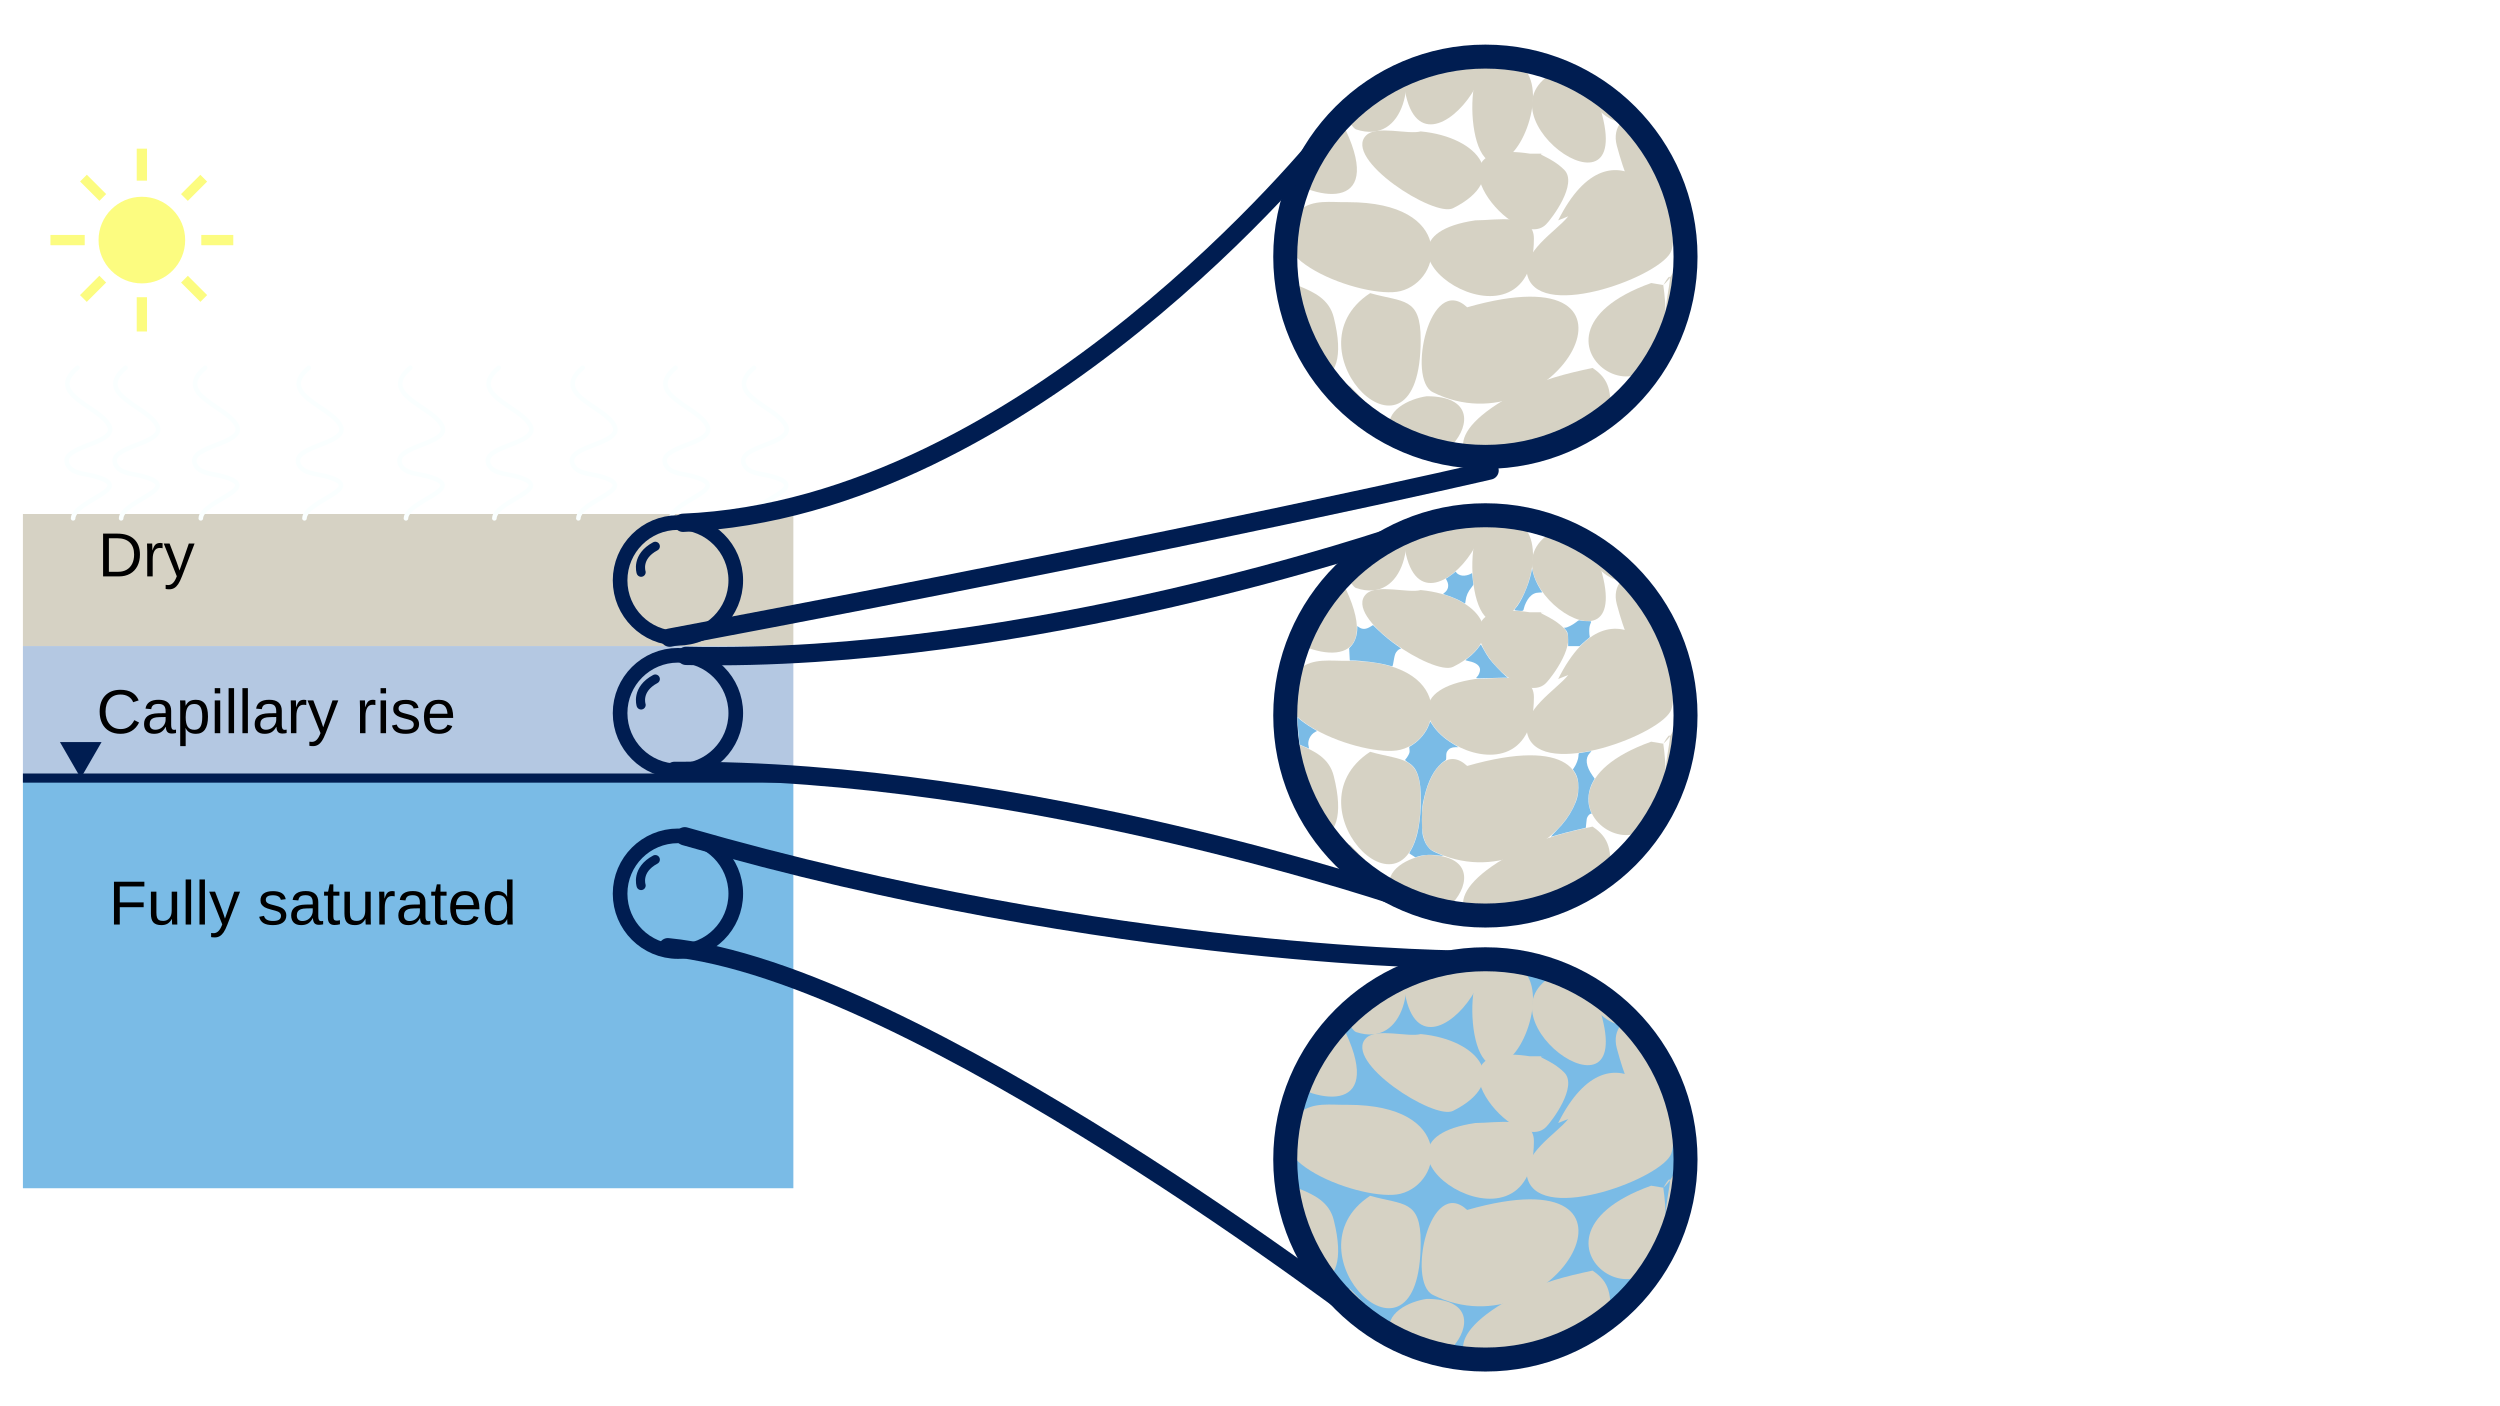
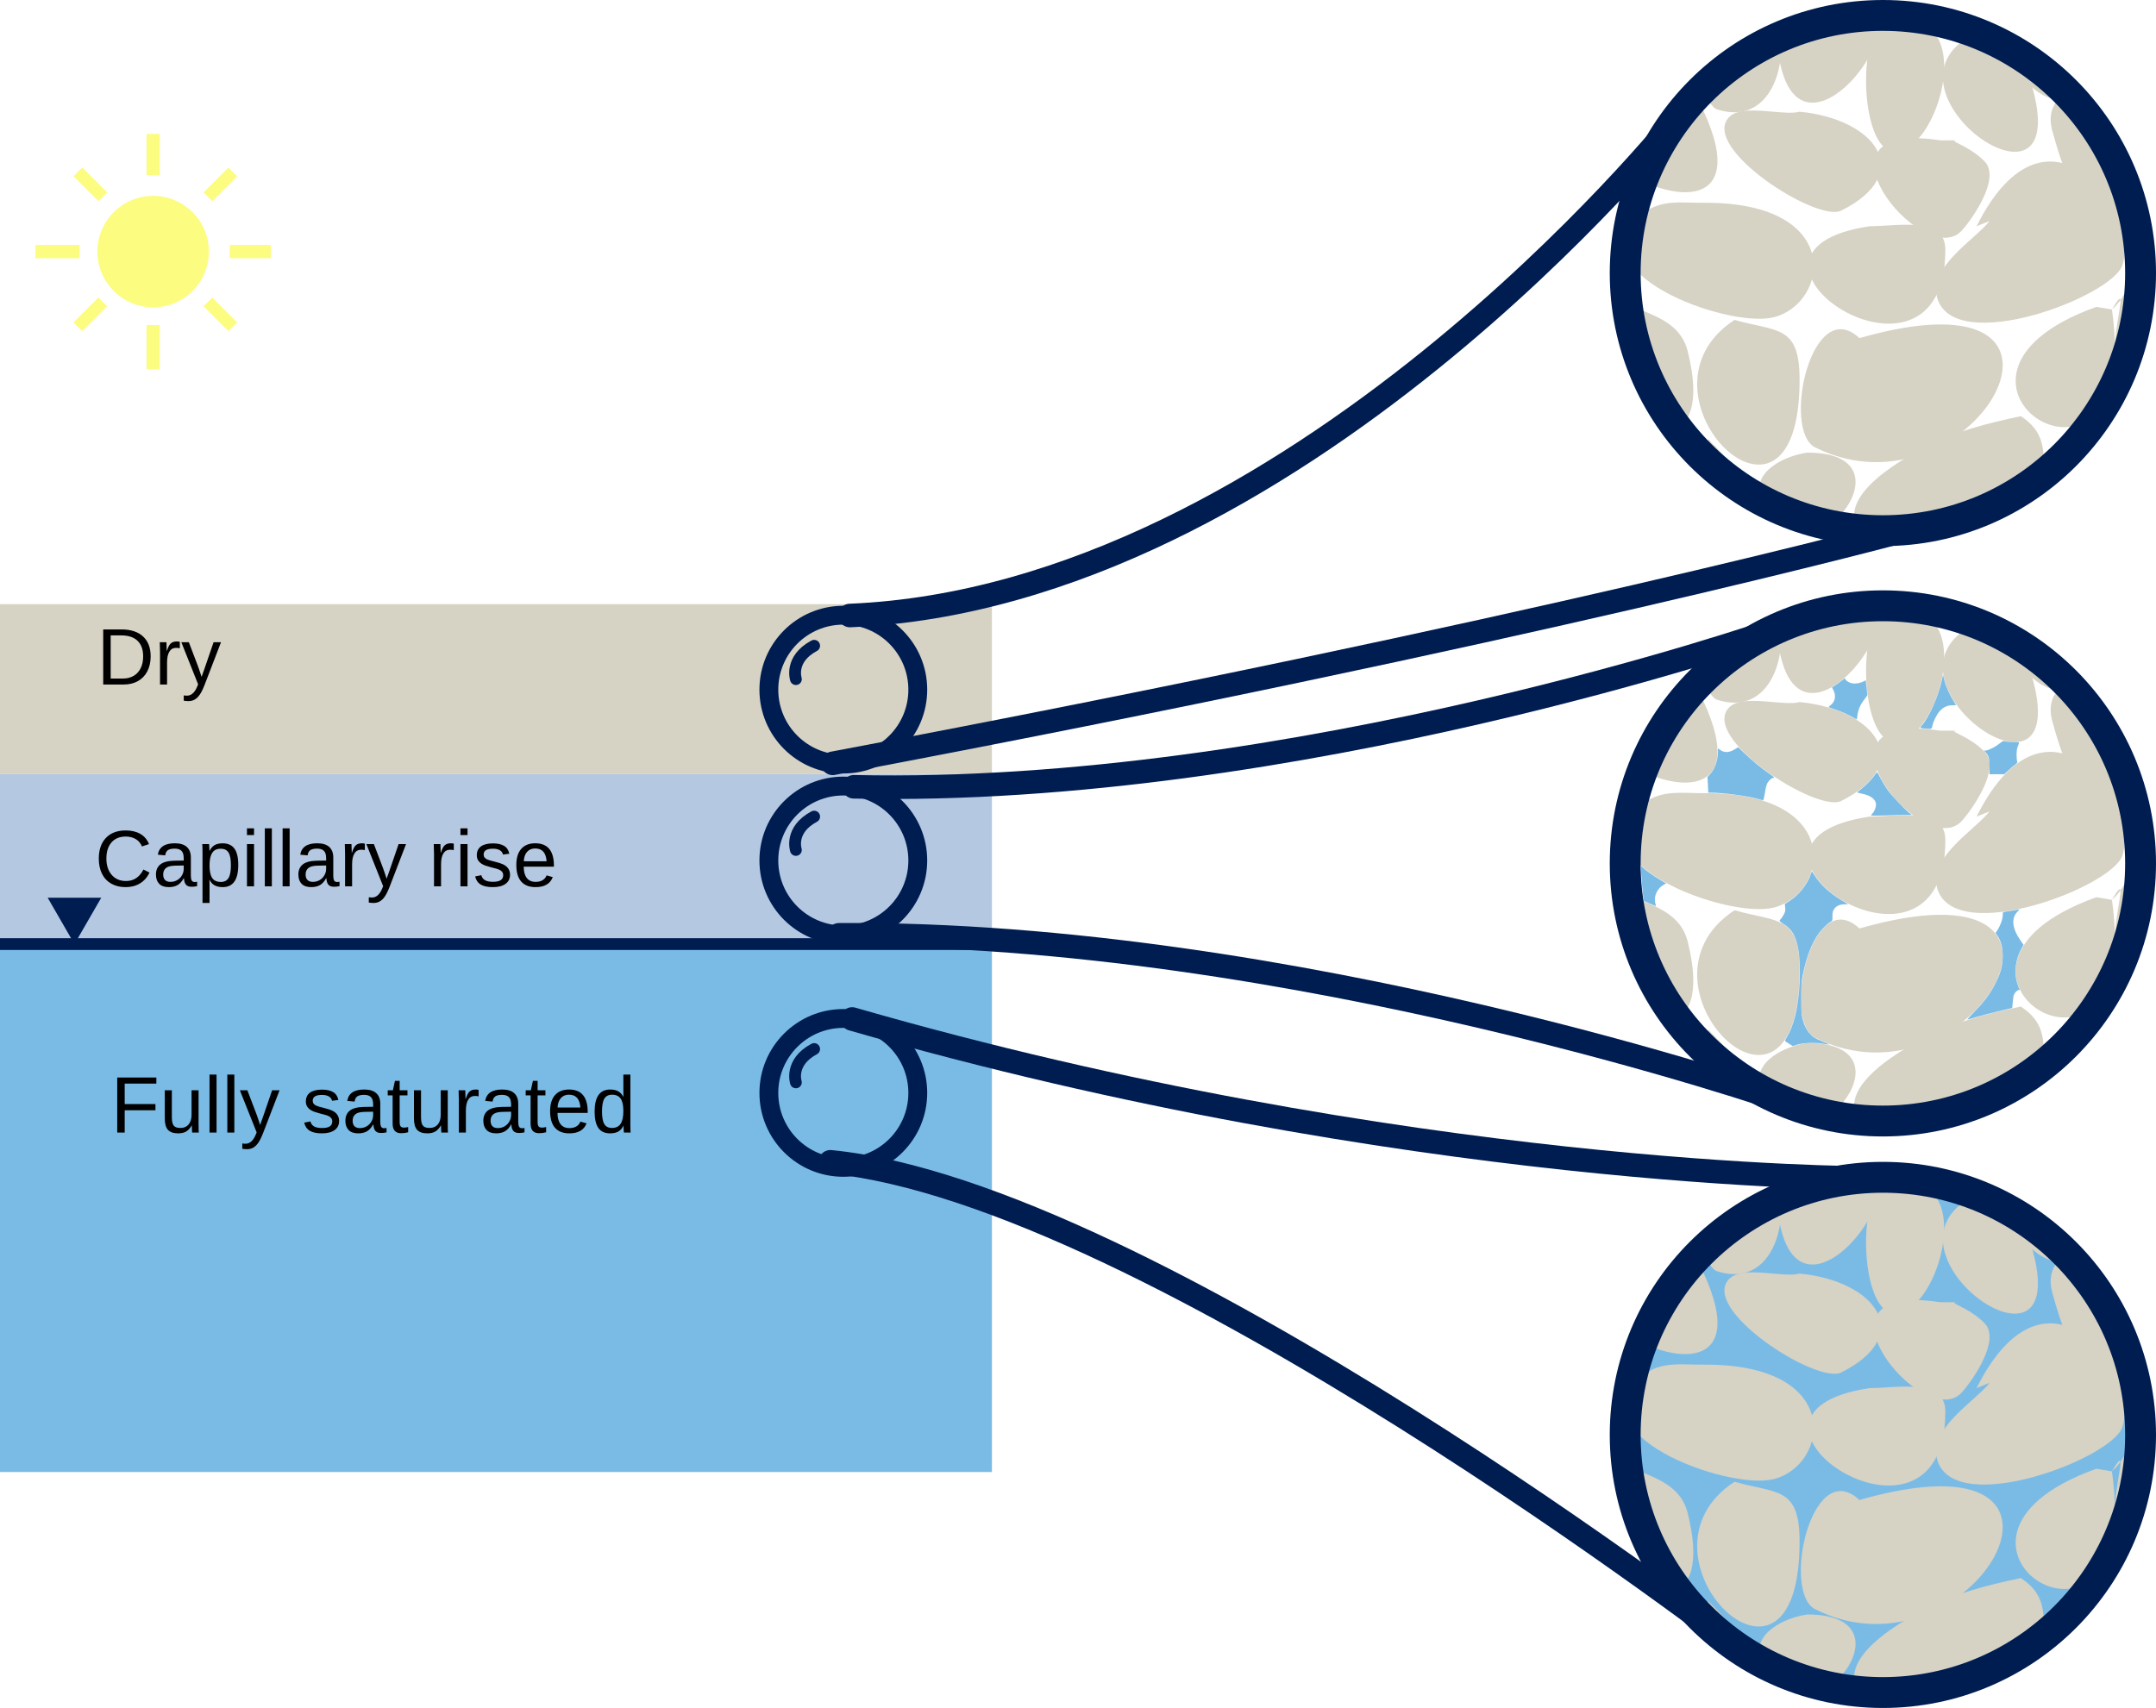
- <svg xmlns="http://www.w3.org/2000/svg" xmlns:xlink="http://www.w3.org/1999/xlink" width="1366" height="768" viewBox="0 0 1366 768" version="1.1" id="svg5">
+ <svg xmlns="http://www.w3.org/2000/svg" xmlns:xlink="http://www.w3.org/1999/xlink" width="915.002" height="725.034" viewBox="0 0 915.002 725.034" version="1.1" id="svg5">
  <defs id="defs2">
    <symbol id="icon-ios-sunny">
-       <path d="M15.438 6h1.125v3.5h-1.125v-3.5z" id="path76854" />
-       <path d="M15.438 22.25h1.125v3.75h-1.125v-3.75z" id="path76856" />
-       <path d="M22.5 15.438h3.5v1.125h-3.5v-1.125z" id="path76858" />
-       <path d="M6 15.438h3.75v1.125h-3.75v-1.125z" id="path76860" />
-       <path d="M23.141 22.018l-0.742 0.742-2.112-2.112 0.742-0.742 2.112 2.112z" id="path76862" />
-       <path d="M12.097 10.967l-0.742 0.742-2.117-2.117 0.742-0.742 2.117 2.117z" id="path76864" />
-       <path d="M22.396 8.859l0.742 0.742-2.112 2.112-0.742-0.742 2.112-2.112z" id="path76866" />
-       <path d="M11.348 19.9l0.742 0.743-2.117 2.117-0.742-0.743 2.117-2.117z" id="path76868" />
-       <path d="M16 20.738c-2.613 0-4.738-2.125-4.738-4.738s2.125-4.738 4.738-4.738c2.613 0 4.738 2.125 4.738 4.738s-2.125 4.738-4.738 4.738z" id="path76870" />
+       <path d="m 15.438,6 h 1.125 v 3.5 h -1.125 z" id="path76854" />
+       <path d="m 15.438,22.25 h 1.125 V 26 h -1.125 z" id="path76856" />
+       <path d="M 22.5,15.438 H 26 v 1.125 h -3.5 z" id="path76858" />
+       <path d="m 6,15.438 h 3.75 v 1.125 H 6 Z" id="path76860" />
+       <path d="m 23.141,22.018 -0.742,0.742 -2.112,-2.112 0.742,-0.742 z" id="path76862" />
+       <path d="M 12.097,10.967 11.355,11.709 9.238,9.592 9.98,8.85 Z" id="path76864" />
+       <path d="m 22.396,8.859 0.742,0.742 -2.112,2.112 -0.742,-0.742 z" id="path76866" />
+       <path d="M 11.348,19.9 12.09,20.643 9.973,22.76 9.231,22.017 Z" id="path76868" />
+       <path d="m 16,20.738 c -2.613,0 -4.738,-2.125 -4.738,-4.738 0,-2.613 2.125,-4.738 4.738,-4.738 2.613,0 4.738,2.125 4.738,4.738 0,2.613 -2.125,4.738 -4.738,4.738 z" id="path76870" />
    </symbol>
    <clipPath clipPathUnits="userSpaceOnUse" id="clipPath3684">
      <circle style="fill:#001d51;stroke:#001d51;stroke-width:10;stroke-linecap:round;stroke-linejoin:bevel;stroke-miterlimit:4;stroke-dasharray:none;paint-order:stroke fill markers" id="circle3686" cx="839.042" cy="279.118" r="83.483" />
    </clipPath>
    <clipPath clipPathUnits="userSpaceOnUse" id="clipPath8523">
      <circle style="fill:#1c2e3f;stroke:#001d51;stroke-width:13.1;stroke-linecap:round;stroke-linejoin:bevel;stroke-miterlimit:4;stroke-dasharray:none;paint-order:stroke fill markers" id="circle8525" cx="914.172" cy="633.498" r="109.361" />
    </clipPath>
  </defs>
-   <g id="layer1">
+   <g id="layer1" transform="translate(-12.52173,-24.37496)">
    <rect style="fill:#b4c8e2;stroke:none;stroke-width:3.269;stroke-linecap:round;stroke-linejoin:round" id="rect961" width="420.969" height="72.149" x="12.522" y="352.994" />
    <rect style="fill:#7abbe6;stroke:none;stroke-width:5.762;stroke-linecap:round;stroke-linejoin:round" id="rect1043" width="420.969" height="224.108" x="12.522" y="425.143" />
    <rect style="fill:#d6d2c4;stroke:none;stroke-width:3.269;stroke-linecap:round;stroke-linejoin:round" id="rect1045" width="420.969" height="72.149" x="12.522" y="280.845" />
    <path style="fill:#001d51;stroke:none;stroke-width:3.269;stroke-linecap:round;stroke-linejoin:round" id="path1232" d="m 44.124,425.156 -11.372,-19.697 22.745,0 z" />
    <path style="fill:none;stroke:#001d51;stroke-width:5;stroke-linecap:butt;stroke-linejoin:miter;stroke-miterlimit:4;stroke-dasharray:none;stroke-opacity:1" d="M 12.522,425.143 H 433.491" id="path1347" />
    <use xlink:href="#icon-ios-sunny" style="fill:#fcfc80;stroke:none" id="use96830" x="0" y="0" width="100%" height="100%" transform="matrix(4.995031,0,0,4.995031,-2.404968,51.25963)" />
-     <path style="fill:none;stroke:#faffff;stroke-width:2.5;stroke-linecap:round;stroke-linejoin:bevel;stroke-miterlimit:4;stroke-dasharray:none;stroke-opacity:1;paint-order:stroke fill markers" d="m 39.95,283.23 c 0.362,-9.967 36.483,-16.817 10.733,-23.255 -4.599,-1.15 -11.376,-1.287 -13.714,-5.963 -5.351,-10.701 27.87,-11.042 22.658,-21.466 -5.395,-10.79 -34.885,-16.941 -17.292,-31.602" id="path97954" />
-     <path style="fill:none;stroke:#faffff;stroke-width:2.5;stroke-linecap:round;stroke-linejoin:bevel;stroke-miterlimit:4;stroke-dasharray:none;stroke-opacity:1;paint-order:stroke fill markers" d="m 66.186,283.23 c 0.362,-9.967 36.483,-16.817 10.733,-23.255 -4.599,-1.15 -11.376,-1.287 -13.714,-5.963 -5.351,-10.701 27.87,-11.042 22.658,-21.466 -5.395,-10.79 -34.885,-16.941 -17.292,-31.602" id="path98192" />
-     <path style="fill:none;stroke:#faffff;stroke-width:2.5;stroke-linecap:round;stroke-linejoin:bevel;stroke-miterlimit:4;stroke-dasharray:none;stroke-opacity:1;paint-order:stroke fill markers" d="m 109.714,283.23 c 0.362,-9.967 36.483,-16.817 10.733,-23.255 -4.599,-1.15 -11.376,-1.287 -13.714,-5.963 -5.351,-10.701 27.87,-11.042 22.658,-21.466 -5.395,-10.79 -34.885,-16.941 -17.292,-31.602" id="path98194" />
-     <path style="fill:none;stroke:#faffff;stroke-width:2.5;stroke-linecap:round;stroke-linejoin:bevel;stroke-miterlimit:4;stroke-dasharray:none;stroke-opacity:1;paint-order:stroke fill markers" d="m 166.36,283.23 c 0.362,-9.967 36.483,-16.817 10.733,-23.255 -4.599,-1.15 -11.376,-1.287 -13.714,-5.963 -5.351,-10.701 27.87,-11.042 22.658,-21.466 -5.395,-10.79 -34.885,-16.941 -17.292,-31.602" id="path98196" />
-     <path style="fill:none;stroke:#faffff;stroke-width:2.5;stroke-linecap:round;stroke-linejoin:bevel;stroke-miterlimit:4;stroke-dasharray:none;stroke-opacity:1;paint-order:stroke fill markers" d="m 221.814,283.23 c 0.362,-9.967 36.483,-16.817 10.733,-23.255 -4.599,-1.15 -11.376,-1.287 -13.714,-5.963 -5.351,-10.701 27.87,-11.042 22.658,-21.466 -5.395,-10.79 -34.885,-16.941 -17.292,-31.602" id="path98198" />
-     <path style="fill:none;stroke:#faffff;stroke-width:2.5;stroke-linecap:round;stroke-linejoin:bevel;stroke-miterlimit:4;stroke-dasharray:none;stroke-opacity:1;paint-order:stroke fill markers" d="m 270.112,283.23 c 0.362,-9.967 36.483,-16.817 10.733,-23.255 -4.599,-1.15 -11.376,-1.287 -13.714,-5.963 -5.351,-10.701 27.87,-11.042 22.658,-21.466 -5.395,-10.79 -34.885,-16.941 -17.292,-31.602" id="path98200" />
-     <path style="fill:none;stroke:#faffff;stroke-width:2.5;stroke-linecap:round;stroke-linejoin:bevel;stroke-miterlimit:4;stroke-dasharray:none;stroke-opacity:1;paint-order:stroke fill markers" d="m 316.025,283.23 c 0.362,-9.967 36.483,-16.817 10.733,-23.255 -4.599,-1.15 -11.376,-1.287 -13.714,-5.963 -5.351,-10.701 27.87,-11.042 22.658,-21.466 -5.395,-10.79 -34.885,-16.941 -17.292,-31.602" id="path98202" />
-     <path style="fill:none;stroke:#faffff;stroke-width:2.5;stroke-linecap:round;stroke-linejoin:bevel;stroke-miterlimit:4;stroke-dasharray:none;stroke-opacity:1;paint-order:stroke fill markers" d="m 366.708,283.23 c 0.362,-9.967 36.483,-16.817 10.733,-23.255 -4.599,-1.15 -11.376,-1.287 -13.714,-5.963 -5.351,-10.701 27.87,-11.042 22.658,-21.466 -5.395,-10.79 -34.885,-16.941 -17.292,-31.602" id="path98204" />
-     <path style="fill:none;stroke:#faffff;stroke-width:2.5;stroke-linecap:round;stroke-linejoin:bevel;stroke-miterlimit:4;stroke-dasharray:none;stroke-opacity:1;paint-order:stroke fill markers" d="m 409.64,283.23 c 0.362,-9.967 36.483,-16.817 10.733,-23.255 -4.599,-1.15 -11.376,-1.287 -13.714,-5.963 -5.351,-10.701 27.87,-11.042 22.658,-21.466 -5.395,-10.79 -34.885,-16.941 -17.292,-31.602" id="path98190" />
    <text xml:space="preserve" style="font-size:33.979px;line-height:1;font-family:Arial;-inkscape-font-specification:Arial;text-align:center;text-anchor:middle;stroke-width:2.317" x="103.564" y="314.942" id="text99110">
      <tspan id="tspan99108" x="103.564" y="314.942" style="stroke-width:2.317">Dry</tspan>
    </text>
    <text xml:space="preserve" style="font-size:33.979px;line-height:1;font-family:Arial;-inkscape-font-specification:Arial;text-align:center;text-anchor:middle;stroke-width:2.317" x="174.521" y="400.631" id="text99920">
      <tspan id="tspan99918" x="174.521" y="400.631" style="stroke-width:2.317">Capillary rise</tspan>
    </text>
    <text xml:space="preserve" style="font-size:33.979px;line-height:1;font-family:Arial;-inkscape-font-specification:Arial;text-align:center;text-anchor:middle;stroke-width:2.317" x="194.521" y="505.153" id="text101124">
      <tspan id="tspan101122" x="194.521" y="505.153" style="stroke-width:2.317">Fully saturated</tspan>
    </text>
    <g id="g1503" transform="translate(-468.5329,103.7207)">
      <circle style="fill:none;stroke:#001d51;stroke-width:8;stroke-linecap:round;stroke-linejoin:bevel;stroke-miterlimit:4;stroke-dasharray:none;paint-order:stroke fill markers" id="path894" cx="838.957" cy="384.596" r="31.602" />
      <path style="fill:none;stroke:#001d51;stroke-width:5;stroke-linecap:round;stroke-linejoin:miter;stroke-miterlimit:4;stroke-dasharray:none;stroke-opacity:1" d="m 826.584,365.963 c -10.584,5.665 -7.752,14.161 -7.752,14.161" id="path1218" />
    </g>
    <g id="g1553" transform="translate(-468.5329,5.059548)">
      <circle style="fill:none;stroke:#001d51;stroke-width:8;stroke-linecap:round;stroke-linejoin:bevel;stroke-miterlimit:4;stroke-dasharray:none;paint-order:stroke fill markers" id="circle1549" cx="838.957" cy="384.596" r="31.602" />
      <path style="fill:none;stroke:#001d51;stroke-width:5;stroke-linecap:round;stroke-linejoin:miter;stroke-miterlimit:4;stroke-dasharray:none;stroke-opacity:1" d="m 826.584,365.963 c -10.584,5.665 -7.752,14.161 -7.752,14.161" id="path1551" />
    </g>
    <g id="g1614" transform="translate(-468.5329,-67.46062)">
      <circle style="fill:none;stroke:#001d51;stroke-width:8;stroke-linecap:round;stroke-linejoin:bevel;stroke-miterlimit:4;stroke-dasharray:none;paint-order:stroke fill markers" id="circle1610" cx="838.957" cy="384.596" r="31.602" />
      <path style="fill:none;stroke:#001d51;stroke-width:5;stroke-linecap:round;stroke-linejoin:miter;stroke-miterlimit:4;stroke-dasharray:none;stroke-opacity:1" d="m 826.584,365.963 c -10.584,5.665 -7.752,14.161 -7.752,14.161" id="path1612" />
    </g>
    <g id="g4004" transform="matrix(1.309989,0,0,1.309989,-287.5219,-225.3558)">
      <g id="g4000" clip-path="url(#clipPath3684)">
        <path style="fill:#d6d2c4;stroke:none;stroke-width:1px;stroke-linecap:butt;stroke-linejoin:miter;stroke-opacity:1" d="m 818.803,186.36 c -7.471,-3.218 -14.335,2.869 -14.335,10.119 0,68.857 60.95,-14.369 19.395,-8.433" id="path3948" />
        <path style="fill:#d6d2c4;stroke:none;stroke-width:1px;stroke-linecap:butt;stroke-linejoin:miter;stroke-opacity:1" d="m 842.415,197.322 c -13.587,-4.619 -11.819,58.199 7.589,38.79 10.012,-10.012 16.234,-42.193 -7.589,-38.79 z" id="path3950" />
        <path style="fill:#d6d2c4;stroke:none;stroke-width:1px;stroke-linecap:butt;stroke-linejoin:miter;stroke-opacity:1" d="m 812.057,226.836 c 24.554,2.344 37.709,19.935 13.492,32.044 -7.923,3.961 -46.021,-20.596 -36.26,-30.357 4.386,-4.386 17.626,-0.217 22.768,-1.687 z" id="path3952" />
        <path style="fill:#d6d2c4;stroke:none;stroke-width:1px;stroke-linecap:butt;stroke-linejoin:miter;stroke-opacity:1" d="m 801.938,188.046 c 9.13,15.979 3.583,44.763 -16.865,37.947 -3.924,-1.308 -24.898,-42.149 -23.611,-43.006 16.944,-11.296 46.817,2.682 33.73,7.589" id="path3954" />
        <path style="fill:#d6d2c4;stroke:none;stroke-width:1px;stroke-linecap:butt;stroke-linejoin:miter;stroke-opacity:1" d="m 769.894,207.441 c -89.672,16.005 62.557,93.836 0,0 z" id="path3956" />
        <path style="fill:#d6d2c4;stroke:none;stroke-width:1px;stroke-linecap:butt;stroke-linejoin:miter;stroke-opacity:1" d="m 781.7,256.35 c -7.14,0.139 -14.359,-1.331 -20.238,3.373 -23.507,18.806 27.227,37.464 42.163,33.73 17.872,-4.468 22.918,-37.103 -21.925,-37.103 z" id="path3958" />
        <path style="fill:#d6d2c4;stroke:none;stroke-width:1px;stroke-linecap:butt;stroke-linejoin:miter;stroke-opacity:1" d="m 834.825,263.94 c -56.024,8.31 24.454,61.833 24.454,7.589 0,-10.94 -15.341,-7.589 -24.454,-7.589 z" id="path3960" />
        <path style="fill:#d6d2c4;stroke:none;stroke-width:1px;stroke-linecap:butt;stroke-linejoin:miter;stroke-opacity:1" d="m 857.593,236.112 c -45.631,-7.023 -5.754,42.014 6.746,29.514 2.382,-2.382 13.404,-16.953 7.589,-22.768 -5.569,-5.569 -12.749,-6.746 -8.433,-6.746" id="path3962" />
        <path style="fill:#d6d2c4;stroke:none;stroke-width:1px;stroke-linecap:butt;stroke-linejoin:miter;stroke-opacity:1" d="m 872.772,199.852 c -45.004,16.295 32.309,71.629 13.492,15.179 -3.483,-10.449 -3.145,-12.592 -13.492,-15.179 z" id="path3964" />
        <path style="fill:#d6d2c4;stroke:none;stroke-width:1px;stroke-linecap:butt;stroke-linejoin:miter;stroke-opacity:1" d="m 747.97,240.328 c -17.702,-14.932 -36.893,24.707 -18.552,32.044 9.947,3.979 22.276,5.201 26.984,-4.216 6.675,-13.351 -8.96,-28.355 -8.433,-27.828 1.71,1.71 2.811,3.935 4.216,5.903" id="path3966" />
        <path style="fill:#d6d2c4;stroke:none;stroke-width:1px;stroke-linecap:butt;stroke-linejoin:miter;stroke-opacity:1" d="m 744.597,279.962 c -60.732,8.28 48.24,92.612 31.201,24.454 -3.777,-15.107 -24.886,-11.825 -31.201,-24.454 z" id="path3968" />
        <path style="fill:#d6d2c4;stroke:none;stroke-width:1px;stroke-linecap:butt;stroke-linejoin:miter;stroke-opacity:1" d="m 790.976,294.297 c -36.446,23.867 21.081,80.653 21.081,19.395 0,-17.915 -7.3,-15.457 -21.081,-19.395 z" id="path3970" />
        <path style="fill:#d6d2c4;stroke:none;stroke-width:1px;stroke-linecap:butt;stroke-linejoin:miter;stroke-opacity:1" d="m 831.452,300.2 c -15.56,-14.465 -25.238,29.966 -14.335,35.417 50.765,25.382 99.585,-59.774 14.335,-35.417 z" id="path3972" />
        <path style="fill:#d6d2c4;stroke:none;stroke-width:1px;stroke-linecap:butt;stroke-linejoin:miter;stroke-opacity:1" d="m 873.615,262.253 c -4.905,6.217 -20.264,15.102 -16.865,25.298 6.12,18.36 56.466,-0.746 59.871,-10.962 5.803,-17.41 -24.307,-58.479 -47.222,-12.649" id="path3974" />
        <path style="fill:#d6d2c4;stroke:none;stroke-width:1px;stroke-linecap:butt;stroke-linejoin:miter;stroke-opacity:1" d="m 908.189,290.081 c -66.182,23.708 15.497,73.909 5.06,0.843" id="path3976" />
        <path style="fill:#d6d2c4;stroke:none;stroke-width:1px;stroke-linecap:butt;stroke-linejoin:miter;stroke-opacity:1" d="m 746.283,325.498 c -6.552,0 -12.672,-1.867 -16.022,6.746 -13.918,35.789 65.215,25.769 35.417,5.903 -7.182,-4.788 -12.864,-8.295 -19.395,-12.649 z" id="path3978" />
        <path style="fill:#d6d2c4;stroke:none;stroke-width:1px;stroke-linecap:butt;stroke-linejoin:miter;stroke-opacity:1" d="m 782.543,333.087 c -49.522,31.987 66.971,66.971 0,0 z" id="path3980" />
        <path style="fill:#d6d2c4;stroke:none;stroke-width:1px;stroke-linecap:butt;stroke-linejoin:miter;stroke-opacity:1" d="m 814.587,337.303 c -7.193,1.014 -18.247,5.973 -15.179,15.179 11.081,33.244 53.24,-15.179 15.179,-15.179 z" id="path3982" />
        <path style="fill:#d6d2c4;stroke:none;stroke-width:1px;stroke-linecap:butt;stroke-linejoin:miter;stroke-opacity:1" d="m 883.734,325.498 c -10.978,2.337 -21.282,4.899 -31.201,10.119 -68.378,35.989 38.79,51.296 38.79,10.119 0,-10.082 -0.056,-15.216 -7.589,-20.238 z" id="path3984" />
        <path style="fill:#d6d2c4;stroke:none;stroke-width:1px;stroke-linecap:butt;stroke-linejoin:miter;stroke-opacity:1" d="m 906.502,330.557 c -9.031,0.065 -17.878,13.153 -13.492,21.925 14.587,29.174 77.99,-21.925 13.492,-21.925 z" id="path3986" />
        <path style="fill:#d6d2c4;stroke:none;stroke-width:1px;stroke-linecap:butt;stroke-linejoin:miter;stroke-opacity:1" d="m 913.248,290.924 c 8.04,-13.679 -4.851,17.074 4.216,26.141 22.919,22.919 35.006,-52.145 10.119,-43.849 -7.205,2.402 -8.501,12.847 -14.335,17.708" id="path3988" />
        <path style="fill:#d6d2c4;stroke:none;stroke-width:1px;stroke-linecap:butt;stroke-linejoin:miter;stroke-opacity:1" d="m 904.816,219.247 c -7.666,-0.078 -13.077,5.562 -10.962,13.492 24.818,93.068 78.738,-23.174 10.962,-13.492 z" id="path3990" />
        <path style="fill:#d6d2c4;stroke:none;stroke-width:1px;stroke-linecap:butt;stroke-linejoin:miter;stroke-opacity:1" d="m 860.123,181.3 c -71.715,-3.711 42.126,49.141 10.962,7.589 -1.591,-2.121 -3.03,-4.374 -4.216,-6.746" id="path3992" />
        <path style="fill:#d6d2c4;stroke:none;stroke-width:1px;stroke-linecap:butt;stroke-linejoin:miter;stroke-opacity:1" d="m 889.637,182.144 c -10.03,0.815 -16.929,5.982 -13.492,16.865 17.98,56.938 64.133,-2.94 18.552,-14.335" id="path3994" />
        <path style="fill:#d6d2c4;stroke:none;stroke-width:1px;stroke-linecap:butt;stroke-linejoin:miter;stroke-opacity:1" d="m 818.803,368.504 c -10.377,-5.405 -24.251,1.047 -13.492,11.806 33.298,33.298 81.77,-11.806 13.492,-11.806 z" id="path3996" />
        <path style="fill:#d6d2c4;stroke:none;stroke-width:1px;stroke-linecap:butt;stroke-linejoin:miter;stroke-opacity:1" d="m 752.186,358.385 c -45.773,24.059 86.982,48.431 29.514,10.119 -9.536,-6.357 -19.103,-5.657 -29.514,-10.119 z" id="path3998" />
      </g>
      <circle style="fill:none;stroke:#001d51;stroke-width:10;stroke-linecap:round;stroke-linejoin:bevel;stroke-miterlimit:4;stroke-dasharray:none;paint-order:stroke fill markers" id="circle4002" cx="839.042" cy="279.118" r="83.483" />
    </g>
    <g id="g8622" transform="translate(-102.559)">
      <rect style="fill:#7abbe6;stroke:none;stroke-width:10;stroke-linecap:round;stroke-linejoin:bevel;stroke-miterlimit:4;stroke-dasharray:none;paint-order:stroke fill markers" id="rect8250" width="325.565" height="226.584" x="760.248" y="528.298" clip-path="url(#clipPath8523)" />
      <g id="g4091" clip-path="url(#clipPath3684)" transform="matrix(1.309989,0,0,1.309989,-184.9629,267.8565)">
        <path style="fill:#d6d2c4;stroke:none;stroke-width:1px;stroke-linecap:butt;stroke-linejoin:miter;stroke-opacity:1" d="m 818.803,186.36 c -7.471,-3.218 -14.335,2.869 -14.335,10.119 0,68.857 60.95,-14.369 19.395,-8.433" id="path4039" />
        <path style="fill:#d6d2c4;stroke:none;stroke-width:1px;stroke-linecap:butt;stroke-linejoin:miter;stroke-opacity:1" d="m 842.415,197.322 c -13.587,-4.619 -11.819,58.199 7.589,38.79 10.012,-10.012 16.234,-42.193 -7.589,-38.79 z" id="path4041" />
        <path style="fill:#d6d2c4;stroke:none;stroke-width:1px;stroke-linecap:butt;stroke-linejoin:miter;stroke-opacity:1" d="m 812.057,226.836 c 24.554,2.344 37.709,19.935 13.492,32.044 -7.923,3.961 -46.021,-20.596 -36.26,-30.357 4.386,-4.386 17.626,-0.217 22.768,-1.687 z" id="path4043" />
        <path style="fill:#d6d2c4;stroke:none;stroke-width:1px;stroke-linecap:butt;stroke-linejoin:miter;stroke-opacity:1" d="m 801.938,188.046 c 9.13,15.979 3.583,44.763 -16.865,37.947 -3.924,-1.308 -24.898,-42.149 -23.611,-43.006 16.944,-11.296 46.817,2.682 33.73,7.589" id="path4045" />
        <path style="fill:#d6d2c4;stroke:none;stroke-width:1px;stroke-linecap:butt;stroke-linejoin:miter;stroke-opacity:1" d="m 769.894,207.441 c -89.672,16.005 62.557,93.836 0,0 z" id="path4047" />
        <path style="fill:#d6d2c4;stroke:none;stroke-width:1px;stroke-linecap:butt;stroke-linejoin:miter;stroke-opacity:1" d="m 781.7,256.35 c -7.14,0.139 -14.359,-1.331 -20.238,3.373 -23.507,18.806 27.227,37.464 42.163,33.73 17.872,-4.468 22.918,-37.103 -21.925,-37.103 z" id="path4049" />
        <path style="fill:#d6d2c4;stroke:none;stroke-width:1px;stroke-linecap:butt;stroke-linejoin:miter;stroke-opacity:1" d="m 834.825,263.94 c -56.024,8.31 24.454,61.833 24.454,7.589 0,-10.94 -15.341,-7.589 -24.454,-7.589 z" id="path4051" />
        <path style="fill:#d6d2c4;stroke:none;stroke-width:1px;stroke-linecap:butt;stroke-linejoin:miter;stroke-opacity:1" d="m 857.593,236.112 c -45.631,-7.023 -5.754,42.014 6.746,29.514 2.382,-2.382 13.404,-16.953 7.589,-22.768 -5.569,-5.569 -12.749,-6.746 -8.433,-6.746" id="path4053" />
        <path style="fill:#d6d2c4;stroke:none;stroke-width:1px;stroke-linecap:butt;stroke-linejoin:miter;stroke-opacity:1" d="m 872.772,199.852 c -45.004,16.295 32.309,71.629 13.492,15.179 -3.483,-10.449 -3.145,-12.592 -13.492,-15.179 z" id="path4055" />
        <path style="fill:#d6d2c4;stroke:none;stroke-width:1px;stroke-linecap:butt;stroke-linejoin:miter;stroke-opacity:1" d="m 747.97,240.328 c -17.702,-14.932 -36.893,24.707 -18.552,32.044 9.947,3.979 22.276,5.201 26.984,-4.216 6.675,-13.351 -8.96,-28.355 -8.433,-27.828 1.71,1.71 2.811,3.935 4.216,5.903" id="path4057" />
        <path style="fill:#d6d2c4;stroke:none;stroke-width:1px;stroke-linecap:butt;stroke-linejoin:miter;stroke-opacity:1" d="m 744.597,279.962 c -60.732,8.28 48.24,92.612 31.201,24.454 -3.777,-15.107 -24.886,-11.825 -31.201,-24.454 z" id="path4059" />
        <path style="fill:#d6d2c4;stroke:none;stroke-width:1px;stroke-linecap:butt;stroke-linejoin:miter;stroke-opacity:1" d="m 790.976,294.297 c -36.446,23.867 21.081,80.653 21.081,19.395 0,-17.915 -7.3,-15.457 -21.081,-19.395 z" id="path4061" />
        <path style="fill:#d6d2c4;stroke:none;stroke-width:1px;stroke-linecap:butt;stroke-linejoin:miter;stroke-opacity:1" d="m 831.452,300.2 c -15.56,-14.465 -25.238,29.966 -14.335,35.417 50.765,25.382 99.585,-59.774 14.335,-35.417 z" id="path4063" />
        <path style="fill:#d6d2c4;stroke:none;stroke-width:1px;stroke-linecap:butt;stroke-linejoin:miter;stroke-opacity:1" d="m 873.615,262.253 c -4.905,6.217 -20.264,15.102 -16.865,25.298 6.12,18.36 56.466,-0.746 59.871,-10.962 5.803,-17.41 -24.307,-58.479 -47.222,-12.649" id="path4065" />
        <path style="fill:#d6d2c4;stroke:none;stroke-width:1px;stroke-linecap:butt;stroke-linejoin:miter;stroke-opacity:1" d="m 908.189,290.081 c -66.182,23.708 15.497,73.909 5.06,0.843" id="path4067" />
        <path style="fill:#d6d2c4;stroke:none;stroke-width:1px;stroke-linecap:butt;stroke-linejoin:miter;stroke-opacity:1" d="m 746.283,325.498 c -6.552,0 -12.672,-1.867 -16.022,6.746 -13.918,35.789 65.215,25.769 35.417,5.903 -7.182,-4.788 -12.864,-8.295 -19.395,-12.649 z" id="path4069" />
        <path style="fill:#d6d2c4;stroke:none;stroke-width:1px;stroke-linecap:butt;stroke-linejoin:miter;stroke-opacity:1" d="m 782.543,333.087 c -49.522,31.987 66.971,66.971 0,0 z" id="path4071" />
        <path style="fill:#d6d2c4;stroke:none;stroke-width:1px;stroke-linecap:butt;stroke-linejoin:miter;stroke-opacity:1" d="m 814.587,337.303 c -7.193,1.014 -18.247,5.973 -15.179,15.179 11.081,33.244 53.24,-15.179 15.179,-15.179 z" id="path4073" />
        <path style="fill:#d6d2c4;stroke:none;stroke-width:1px;stroke-linecap:butt;stroke-linejoin:miter;stroke-opacity:1" d="m 883.734,325.498 c -10.978,2.337 -21.282,4.899 -31.201,10.119 -68.378,35.989 38.79,51.296 38.79,10.119 0,-10.082 -0.056,-15.216 -7.589,-20.238 z" id="path4075" />
        <path style="fill:#d6d2c4;stroke:none;stroke-width:1px;stroke-linecap:butt;stroke-linejoin:miter;stroke-opacity:1" d="m 906.502,330.557 c -9.031,0.065 -17.878,13.153 -13.492,21.925 14.587,29.174 77.99,-21.925 13.492,-21.925 z" id="path4077" />
        <path style="fill:#d6d2c4;stroke:none;stroke-width:1px;stroke-linecap:butt;stroke-linejoin:miter;stroke-opacity:1" d="m 913.248,290.924 c 8.04,-13.679 -4.851,17.074 4.216,26.141 22.919,22.919 35.006,-52.145 10.119,-43.849 -7.205,2.402 -8.501,12.847 -14.335,17.708" id="path4079" />
        <path style="fill:#d6d2c4;stroke:none;stroke-width:1px;stroke-linecap:butt;stroke-linejoin:miter;stroke-opacity:1" d="m 904.816,219.247 c -7.666,-0.078 -13.077,5.562 -10.962,13.492 24.818,93.068 78.738,-23.174 10.962,-13.492 z" id="path4081" />
        <path style="fill:#d6d2c4;stroke:none;stroke-width:1px;stroke-linecap:butt;stroke-linejoin:miter;stroke-opacity:1" d="m 860.123,181.3 c -71.715,-3.711 42.126,49.141 10.962,7.589 -1.591,-2.121 -3.03,-4.374 -4.216,-6.746" id="path4083" />
        <path style="fill:#d6d2c4;stroke:none;stroke-width:1px;stroke-linecap:butt;stroke-linejoin:miter;stroke-opacity:1" d="m 889.637,182.144 c -10.03,0.815 -16.929,5.982 -13.492,16.865 17.98,56.938 64.133,-2.94 18.552,-14.335" id="path4085" />
        <path style="fill:#d6d2c4;stroke:none;stroke-width:1px;stroke-linecap:butt;stroke-linejoin:miter;stroke-opacity:1" d="m 818.803,368.504 c -10.377,-5.405 -24.251,1.047 -13.492,11.806 33.298,33.298 81.77,-11.806 13.492,-11.806 z" id="path4087" />
        <path style="fill:#d6d2c4;stroke:none;stroke-width:1px;stroke-linecap:butt;stroke-linejoin:miter;stroke-opacity:1" d="m 752.186,358.385 c -45.773,24.059 86.982,48.431 29.514,10.119 -9.536,-6.357 -19.103,-5.657 -29.514,-10.119 z" id="path4089" />
      </g>
      <circle style="fill:none;stroke:#001d51;stroke-width:13.1;stroke-linecap:round;stroke-linejoin:bevel;stroke-miterlimit:4;stroke-dasharray:none;paint-order:stroke fill markers" id="circle4093" cx="914.172" cy="633.498" r="109.361" />
    </g>
    <g id="g7951" transform="translate(-102.559,234.6062)">
      <g id="g3825" transform="matrix(1.309989,0,0,1.309989,-184.9629,-209.3558)">
        <g id="g3332" clip-path="url(#clipPath3684)">
          <path style="fill:#d6d2c4;stroke:none;stroke-width:1px;stroke-linecap:butt;stroke-linejoin:miter;stroke-opacity:1" d="m 818.803,186.36 c -7.471,-3.218 -14.335,2.869 -14.335,10.119 0,68.857 60.95,-14.369 19.395,-8.433" id="path1896" />
          <path style="fill:#d6d2c4;stroke:none;stroke-width:1px;stroke-linecap:butt;stroke-linejoin:miter;stroke-opacity:1" d="m 842.415,197.322 c -13.587,-4.619 -11.819,58.199 7.589,38.79 10.012,-10.012 16.234,-42.193 -7.589,-38.79 z" id="path1920" />
          <path style="fill:#d6d2c4;stroke:none;stroke-width:1px;stroke-linecap:butt;stroke-linejoin:miter;stroke-opacity:1" d="m 812.057,226.836 c 24.554,2.344 37.709,19.935 13.492,32.044 -7.923,3.961 -46.021,-20.596 -36.26,-30.357 4.386,-4.386 17.626,-0.217 22.768,-1.687 z" id="path1944" />
          <path style="fill:#d6d2c4;stroke:none;stroke-width:1px;stroke-linecap:butt;stroke-linejoin:miter;stroke-opacity:1" d="m 801.938,188.046 c 9.13,15.979 3.583,44.763 -16.865,37.947 -3.924,-1.308 -24.898,-42.149 -23.611,-43.006 16.944,-11.296 46.817,2.682 33.73,7.589" id="path1968" />
          <path style="fill:#d6d2c4;stroke:none;stroke-width:1px;stroke-linecap:butt;stroke-linejoin:miter;stroke-opacity:1" d="m 769.894,207.441 c -89.672,16.005 62.557,93.836 0,0 z" id="path1992" />
          <path style="fill:#d6d2c4;stroke:none;stroke-width:1px;stroke-linecap:butt;stroke-linejoin:miter;stroke-opacity:1" d="m 781.7,256.35 c -7.14,0.139 -14.359,-1.331 -20.238,3.373 -23.507,18.806 27.227,37.464 42.163,33.73 17.872,-4.468 22.918,-37.103 -21.925,-37.103 z" id="path2016" />
          <path style="fill:#d6d2c4;stroke:none;stroke-width:1px;stroke-linecap:butt;stroke-linejoin:miter;stroke-opacity:1" d="m 834.825,263.94 c -56.024,8.31 24.454,61.833 24.454,7.589 0,-10.94 -15.341,-7.589 -24.454,-7.589 z" id="path2040" />
          <path style="fill:#d6d2c4;stroke:none;stroke-width:1px;stroke-linecap:butt;stroke-linejoin:miter;stroke-opacity:1" d="m 857.593,236.112 c -45.631,-7.023 -5.754,42.014 6.746,29.514 2.382,-2.382 13.404,-16.953 7.589,-22.768 -5.569,-5.569 -12.749,-6.746 -8.433,-6.746" id="path2064" />
          <path style="fill:#d6d2c4;stroke:none;stroke-width:1px;stroke-linecap:butt;stroke-linejoin:miter;stroke-opacity:1" d="m 872.772,199.852 c -45.004,16.295 32.309,71.629 13.492,15.179 -3.483,-10.449 -3.145,-12.592 -13.492,-15.179 z" id="path2088" />
          <path style="fill:#d6d2c4;stroke:none;stroke-width:1px;stroke-linecap:butt;stroke-linejoin:miter;stroke-opacity:1" d="m 747.97,240.328 c -17.702,-14.932 -36.893,24.707 -18.552,32.044 9.947,3.979 22.276,5.201 26.984,-4.216 6.675,-13.351 -8.96,-28.355 -8.433,-27.828 1.71,1.71 2.811,3.935 4.216,5.903" id="path2112" />
          <path style="fill:#d6d2c4;stroke:none;stroke-width:1px;stroke-linecap:butt;stroke-linejoin:miter;stroke-opacity:1" d="m 744.597,279.962 c -60.732,8.28 48.24,92.612 31.201,24.454 -3.777,-15.107 -24.886,-11.825 -31.201,-24.454 z" id="path2136" />
          <path style="fill:#d6d2c4;stroke:none;stroke-width:1px;stroke-linecap:butt;stroke-linejoin:miter;stroke-opacity:1" d="m 790.976,294.297 c -36.446,23.867 21.081,80.653 21.081,19.395 0,-17.915 -7.3,-15.457 -21.081,-19.395 z" id="path2160" />
          <path style="fill:#d6d2c4;stroke:none;stroke-width:1px;stroke-linecap:butt;stroke-linejoin:miter;stroke-opacity:1" d="m 831.452,300.2 c -15.56,-14.465 -25.238,29.966 -14.335,35.417 50.765,25.382 99.585,-59.774 14.335,-35.417 z" id="path2184" />
          <path style="fill:#d6d2c4;stroke:none;stroke-width:1px;stroke-linecap:butt;stroke-linejoin:miter;stroke-opacity:1" d="m 873.615,262.253 c -4.905,6.217 -20.264,15.102 -16.865,25.298 6.12,18.36 56.466,-0.746 59.871,-10.962 5.803,-17.41 -24.307,-58.479 -47.222,-12.649" id="path2208" />
          <path style="fill:#d6d2c4;stroke:none;stroke-width:1px;stroke-linecap:butt;stroke-linejoin:miter;stroke-opacity:1" d="m 908.189,290.081 c -66.182,23.708 15.497,73.909 5.06,0.843" id="path2232" />
          <path style="fill:#d6d2c4;stroke:none;stroke-width:1px;stroke-linecap:butt;stroke-linejoin:miter;stroke-opacity:1" d="m 746.283,325.498 c -6.552,0 -12.672,-1.867 -16.022,6.746 -13.918,35.789 65.215,25.769 35.417,5.903 -7.182,-4.788 -12.864,-8.295 -19.395,-12.649 z" id="path2256" />
          <path style="fill:#d6d2c4;stroke:none;stroke-width:1px;stroke-linecap:butt;stroke-linejoin:miter;stroke-opacity:1" d="m 782.543,333.087 c -49.522,31.987 66.971,66.971 0,0 z" id="path2280" />
          <path style="fill:#d6d2c4;stroke:none;stroke-width:1px;stroke-linecap:butt;stroke-linejoin:miter;stroke-opacity:1" d="m 814.587,337.303 c -7.193,1.014 -18.247,5.973 -15.179,15.179 11.081,33.244 53.24,-15.179 15.179,-15.179 z" id="path2304" />
          <path style="fill:#d6d2c4;stroke:none;stroke-width:1px;stroke-linecap:butt;stroke-linejoin:miter;stroke-opacity:1" d="m 883.734,325.498 c -10.978,2.337 -21.282,4.899 -31.201,10.119 -68.378,35.989 38.79,51.296 38.79,10.119 0,-10.082 -0.056,-15.216 -7.589,-20.238 z" id="path2328" />
          <path style="fill:#d6d2c4;stroke:none;stroke-width:1px;stroke-linecap:butt;stroke-linejoin:miter;stroke-opacity:1" d="m 906.502,330.557 c -9.031,0.065 -17.878,13.153 -13.492,21.925 14.587,29.174 77.99,-21.925 13.492,-21.925 z" id="path2352" />
          <path style="fill:#d6d2c4;stroke:none;stroke-width:1px;stroke-linecap:butt;stroke-linejoin:miter;stroke-opacity:1" d="m 913.248,290.924 c 8.04,-13.679 -4.851,17.074 4.216,26.141 22.919,22.919 35.006,-52.145 10.119,-43.849 -7.205,2.402 -8.501,12.847 -14.335,17.708" id="path2376" />
          <path style="fill:#d6d2c4;stroke:none;stroke-width:1px;stroke-linecap:butt;stroke-linejoin:miter;stroke-opacity:1" d="m 904.816,219.247 c -7.666,-0.078 -13.077,5.562 -10.962,13.492 24.818,93.068 78.738,-23.174 10.962,-13.492 z" id="path2400" />
          <path style="fill:#d6d2c4;stroke:none;stroke-width:1px;stroke-linecap:butt;stroke-linejoin:miter;stroke-opacity:1" d="m 860.123,181.3 c -71.715,-3.711 42.126,49.141 10.962,7.589 -1.591,-2.121 -3.03,-4.374 -4.216,-6.746" id="path2424" />
          <path style="fill:#d6d2c4;stroke:none;stroke-width:1px;stroke-linecap:butt;stroke-linejoin:miter;stroke-opacity:1" d="m 889.637,182.144 c -10.03,0.815 -16.929,5.982 -13.492,16.865 17.98,56.938 64.133,-2.94 18.552,-14.335" id="path2448" />
          <path style="fill:#d6d2c4;stroke:none;stroke-width:1px;stroke-linecap:butt;stroke-linejoin:miter;stroke-opacity:1" d="m 818.803,368.504 c -10.377,-5.405 -24.251,1.047 -13.492,11.806 33.298,33.298 81.77,-11.806 13.492,-11.806 z" id="path2472" />
          <path style="fill:#d6d2c4;stroke:none;stroke-width:1px;stroke-linecap:butt;stroke-linejoin:miter;stroke-opacity:1" d="m 752.186,358.385 c -45.773,24.059 86.982,48.431 29.514,10.119 -9.536,-6.357 -19.103,-5.657 -29.514,-10.119 z" id="path2496" />
        </g>
        <circle style="fill:none;stroke:#001d51;stroke-width:10;stroke-linecap:round;stroke-linejoin:bevel;stroke-miterlimit:4;stroke-dasharray:none;paint-order:stroke fill markers" id="path3092" cx="839.042" cy="279.118" r="83.483" />
      </g>
      <path style="fill:#7abbe6;stroke:none;stroke-width:2.108;stroke-linecap:round;stroke-linejoin:bevel;stroke-miterlimit:4;stroke-dasharray:none;paint-order:stroke fill markers" d="m 901.653,94.406 c -1.895,-1.14 -4.757,-2.428 -7.589,-3.413 -1.391,-0.484 -2.663,-0.928 -2.826,-0.986 -0.2,-0.071 -0.011,-0.316 0.583,-0.753 2.067,-1.52 2.609,-4.042 1.382,-6.44 l -0.624,-1.22 1.481,-0.968 c 0.814,-0.532 2.024,-1.411 2.689,-1.953 l 1.208,-0.985 0.35,0.535 c 0.524,0.799 1.947,1.54 3.256,1.693 1.315,0.155 3.43,-0.295 4.58,-0.973 0.385,-0.227 0.729,-0.413 0.763,-0.413 0.035,0 0.177,1.304 0.316,2.899 0.139,1.594 0.297,3.051 0.351,3.238 0.057,0.195 -0.3,0.823 -0.842,1.481 -2.069,2.513 -3.093,4.812 -3.393,7.617 -0.084,0.781 -0.212,1.416 -0.286,1.412 -0.073,-0.004 -0.703,-0.351 -1.398,-0.769 z" id="path6627" />
      <path style="fill:#7abbe6;stroke:none;stroke-width:2.981;stroke-linecap:round;stroke-linejoin:bevel;stroke-miterlimit:4;stroke-dasharray:none;paint-order:stroke fill markers" d="m 932.503,99.112 c -1.185,-0.092 -2.248,-0.26 -2.361,-0.374 -0.113,-0.113 0.071,-0.507 0.409,-0.876 3.114,-3.389 7.183,-12.483 8.614,-19.253 l 0.525,-2.484 0.541,2.294 c 0.598,2.533 2.242,6.258 3.92,8.882 0.6,0.938 1.091,1.737 1.091,1.777 0,0.039 -0.771,0.083 -1.714,0.097 -2.11,0.031 -3.718,0.801 -5.276,2.525 -1.188,1.315 -2.621,4.158 -2.996,5.941 -0.339,1.614 -0.414,1.654 -2.753,1.472 z" id="path7148" />
      <path style="fill:#7abbe6;stroke:none;stroke-width:2.981;stroke-linecap:round;stroke-linejoin:bevel;stroke-miterlimit:4;stroke-dasharray:none;paint-order:stroke fill markers" d="m 959.401,115.118 c 0.003,-3.489 -0.284,-4.5 -1.724,-6.075 l -0.613,-0.671 0.723,-2.3e-4 c 1.053,-3.6e-4 4.06,-1.511 5.872,-2.95 1.491,-1.184 1.629,-1.232 2.683,-0.94 0.611,0.17 2.165,0.309 3.454,0.31 2.116,0.002 2.321,0.052 2.121,0.523 -0.812,1.915 -1.008,2.864 -1.001,4.845 0.004,1.23 0.111,2.501 0.238,2.824 0.182,0.466 0.006,0.751 -0.847,1.368 -0.592,0.429 -1.879,1.523 -2.86,2.43 l -1.783,1.651 -3.133,-1.3e-4 -3.133,-1.3e-4 z" id="path7209" />
      <path style="fill:#7abbe6;stroke:none;stroke-width:2.981;stroke-linecap:round;stroke-linejoin:bevel;stroke-miterlimit:4;stroke-dasharray:none;paint-order:stroke fill markers" d="m 909.168,135.876 c 0,-0.165 0.211,-0.475 0.469,-0.689 0.805,-0.668 1.618,-2.589 1.618,-3.823 0,-2.189 -2.125,-3.873 -5.875,-4.658 -1.065,-0.223 -1.993,-0.462 -2.063,-0.532 -0.07,-0.07 0.609,-0.683 1.508,-1.362 2.081,-1.571 4.726,-4.276 5.87,-6.004 0.489,-0.738 0.951,-1.309 1.027,-1.27 0.076,0.04 0.724,1.21 1.439,2.6 0.716,1.391 2.088,3.631 3.051,4.979 1.733,2.427 6.982,8.002 9.117,9.682 l 1.107,0.871 -2.001,-0.009 c -1.101,-0.005 -4.986,0.109 -8.635,0.252 -4.419,0.174 -6.634,0.162 -6.634,-0.038 z" id="path7270" />
      <path style="fill:#7abbe6;stroke:none;stroke-width:2.981;stroke-linecap:round;stroke-linejoin:bevel;stroke-miterlimit:4;stroke-dasharray:none;paint-order:stroke fill markers" d="m 860.422,128.753 c -4.677,-1.261 -14.12,-2.472 -19.409,-2.489 l -0.924,-0.003 -0.176,-3.33 -0.176,-3.33 1.308,-1.454 c 1.898,-2.111 3.122,-5.795 3.127,-9.411 l 0.002,-1.278 1.113,0.756 c 1.674,1.137 3.649,1.052 5.814,-0.252 l 1.674,-1.008 2.744,2.66 c 3.007,2.914 7.393,6.507 10.497,8.599 1.988,1.34 2.386,1.789 1.585,1.789 -0.722,0 -2.171,1.433 -2.638,2.608 -0.244,0.616 -0.535,1.723 -0.646,2.461 -0.401,2.667 -0.811,4.471 -1.009,4.44 -0.111,-0.018 -1.41,-0.358 -2.886,-0.756 z" id="path7331" />
      <path style="fill:#7abbe6;stroke:none;stroke-width:2.981;stroke-linecap:round;stroke-linejoin:bevel;stroke-miterlimit:4;stroke-dasharray:none;paint-order:stroke fill markers" d="m 874.664,233.035 c -0.661,-0.432 -1.429,-0.92 -1.707,-1.084 -0.457,-0.269 -0.404,-0.468 0.549,-2.05 1.297,-2.154 2.588,-5.484 3.425,-8.834 2.103,-8.419 2.655,-21.741 1.204,-29 -0.984,-4.922 -2.607,-7.746 -5.562,-9.678 -2.453,-1.604 -2.537,-1.705 -1.895,-2.286 0.297,-0.268 0.912,-1.172 1.367,-2.008 0.696,-1.279 0.802,-1.762 0.67,-3.049 l -0.157,-1.53 2.09,-1.342 c 3.752,-2.408 7.273,-6.769 8.743,-10.827 l 0.635,-1.753 1.019,1.591 c 2.606,4.07 6.265,7.487 11.369,10.616 l 3.04,1.863 -1.627,4.8e-4 c -1.993,5.5e-4 -3.468,0.693 -4.378,2.056 -0.534,0.799 -0.677,1.431 -0.677,2.988 0,1.957 -0.01,1.98 -1.06,2.546 -0.583,0.314 -1.898,1.459 -2.923,2.545 -3.997,4.237 -6.877,10.966 -8.742,20.423 -0.762,3.863 -0.764,14.898 -0.004,17.888 0.763,3.002 1.757,4.987 3.348,6.688 1.165,1.245 1.949,1.722 4.778,2.905 1.861,0.778 3.355,1.444 3.319,1.48 -0.036,0.036 -1.405,-0.139 -3.043,-0.389 -3.617,-0.552 -7.821,-0.375 -10.61,0.446 l -1.968,0.579 -1.201,-0.786 z" id="path7392" />
      <path style="fill:#7abbe6;stroke:none;stroke-width:2.981;stroke-linecap:round;stroke-linejoin:bevel;stroke-miterlimit:4;stroke-dasharray:none;paint-order:stroke fill markers" d="m 815.255,173.35 -2.534,-1.101 -0.211,-1.454 c -0.264,-1.815 -0.756,-7.455 -0.956,-10.967 l -0.152,-2.656 0.958,0.906 c 1.372,1.298 4.347,3.418 7.291,5.196 l 2.544,1.537 -0.861,0.438 c -2.882,1.466 -4.546,5.017 -3.733,7.963 0.177,0.641 0.292,1.182 0.255,1.203 -0.036,0.021 -1.207,-0.458 -2.601,-1.064 z" id="path7453" />
      <path style="fill:#7abbe6;stroke:none;stroke-width:2.981;stroke-linecap:round;stroke-linejoin:bevel;stroke-miterlimit:4;stroke-dasharray:none;paint-order:stroke fill markers" d="m 953.067,219.184 c 4.043,-4.066 6.844,-7.876 9.026,-12.277 2.132,-4.3 2.884,-7.164 2.935,-11.18 0.046,-3.588 -0.65,-6.352 -2.171,-8.624 l -0.884,-1.32 0.595,-0.835 c 1.258,-1.766 2.431,-4.841 2.457,-6.438 0.014,-0.861 0.113,-1.565 0.219,-1.565 0.236,0 5.176,-0.837 6.28,-1.064 0.77,-0.158 0.761,-0.132 -0.337,1.022 -2.636,2.771 -2.109,7.108 1.486,12.233 l 1.2,1.711 -0.899,1.621 c -2.521,4.545 -3.207,10.047 -1.821,14.59 0.375,1.23 0.82,2.404 0.988,2.609 0.227,0.276 0.149,0.373 -0.301,0.373 -0.803,0 -2.089,1.564 -2.275,2.767 -0.082,0.528 -0.229,1.835 -0.326,2.904 l -0.178,1.944 -6.021,1.447 c -3.312,0.796 -7.519,1.9 -9.351,2.454 -1.831,0.554 -3.476,1.007 -3.654,1.007 -0.178,0 1.186,-1.519 3.032,-3.375 z" id="path7514" />
    </g>
    <path style="fill:none;stroke:#001d51;stroke-width:10;stroke-linecap:round;stroke-linejoin:miter;stroke-miterlimit:4;stroke-dasharray:none;stroke-opacity:1" d="M 364.919,517.565 C 499.677,530.683 752.003,725.186 752.003,725.186" id="path9453" />
    <path style="fill:none;stroke:#001d51;stroke-width:10;stroke-linecap:round;stroke-linejoin:miter;stroke-miterlimit:4;stroke-dasharray:none;stroke-opacity:1" d="m 374.154,456.935 c 235.238,67.785 429.686,67.478 429.686,67.478" id="path9477" />
    <path style="fill:none;stroke:#001d51;stroke-width:10;stroke-linecap:round;stroke-linejoin:miter;stroke-miterlimit:4;stroke-dasharray:none;stroke-opacity:1" d="m 374.883,358.37 c 186.806,4.165 390.023,-66.363 390.023,-66.363" id="path9501" />
    <path style="fill:none;stroke:#001d51;stroke-width:10;stroke-linecap:round;stroke-linejoin:miter;stroke-miterlimit:4;stroke-dasharray:none;stroke-opacity:1" d="m 368.554,421.203 c 193.136,-1.427 400.934,70.612 400.934,70.612" id="path9525" />
    <path style="fill:none;stroke:#001d51;stroke-width:10;stroke-linecap:round;stroke-linejoin:miter;stroke-miterlimit:4;stroke-dasharray:none;stroke-opacity:1" d="M 373.211,285.656 C 561.689,277.863 723.689,75.253 723.689,75.253" id="path9549" />
-     <path style="fill:none;stroke:#001d51;stroke-width:10;stroke-linecap:round;stroke-linejoin:miter;stroke-miterlimit:4;stroke-dasharray:none;stroke-opacity:1" d="M 365.912,348.414 C 664.248,292.174 813.903,257.079 813.903,257.079" id="path9573" />
+     <path style="fill:none;stroke:#001d51;stroke-width:10;stroke-linecap:round;stroke-linejoin:miter;stroke-miterlimit:4;stroke-dasharray:none;stroke-opacity:1" d="M 365.912,348.414 C 664.248,292.174 822.968,249.069 822.968,249.069" id="path9573" />
  </g>
</svg>
